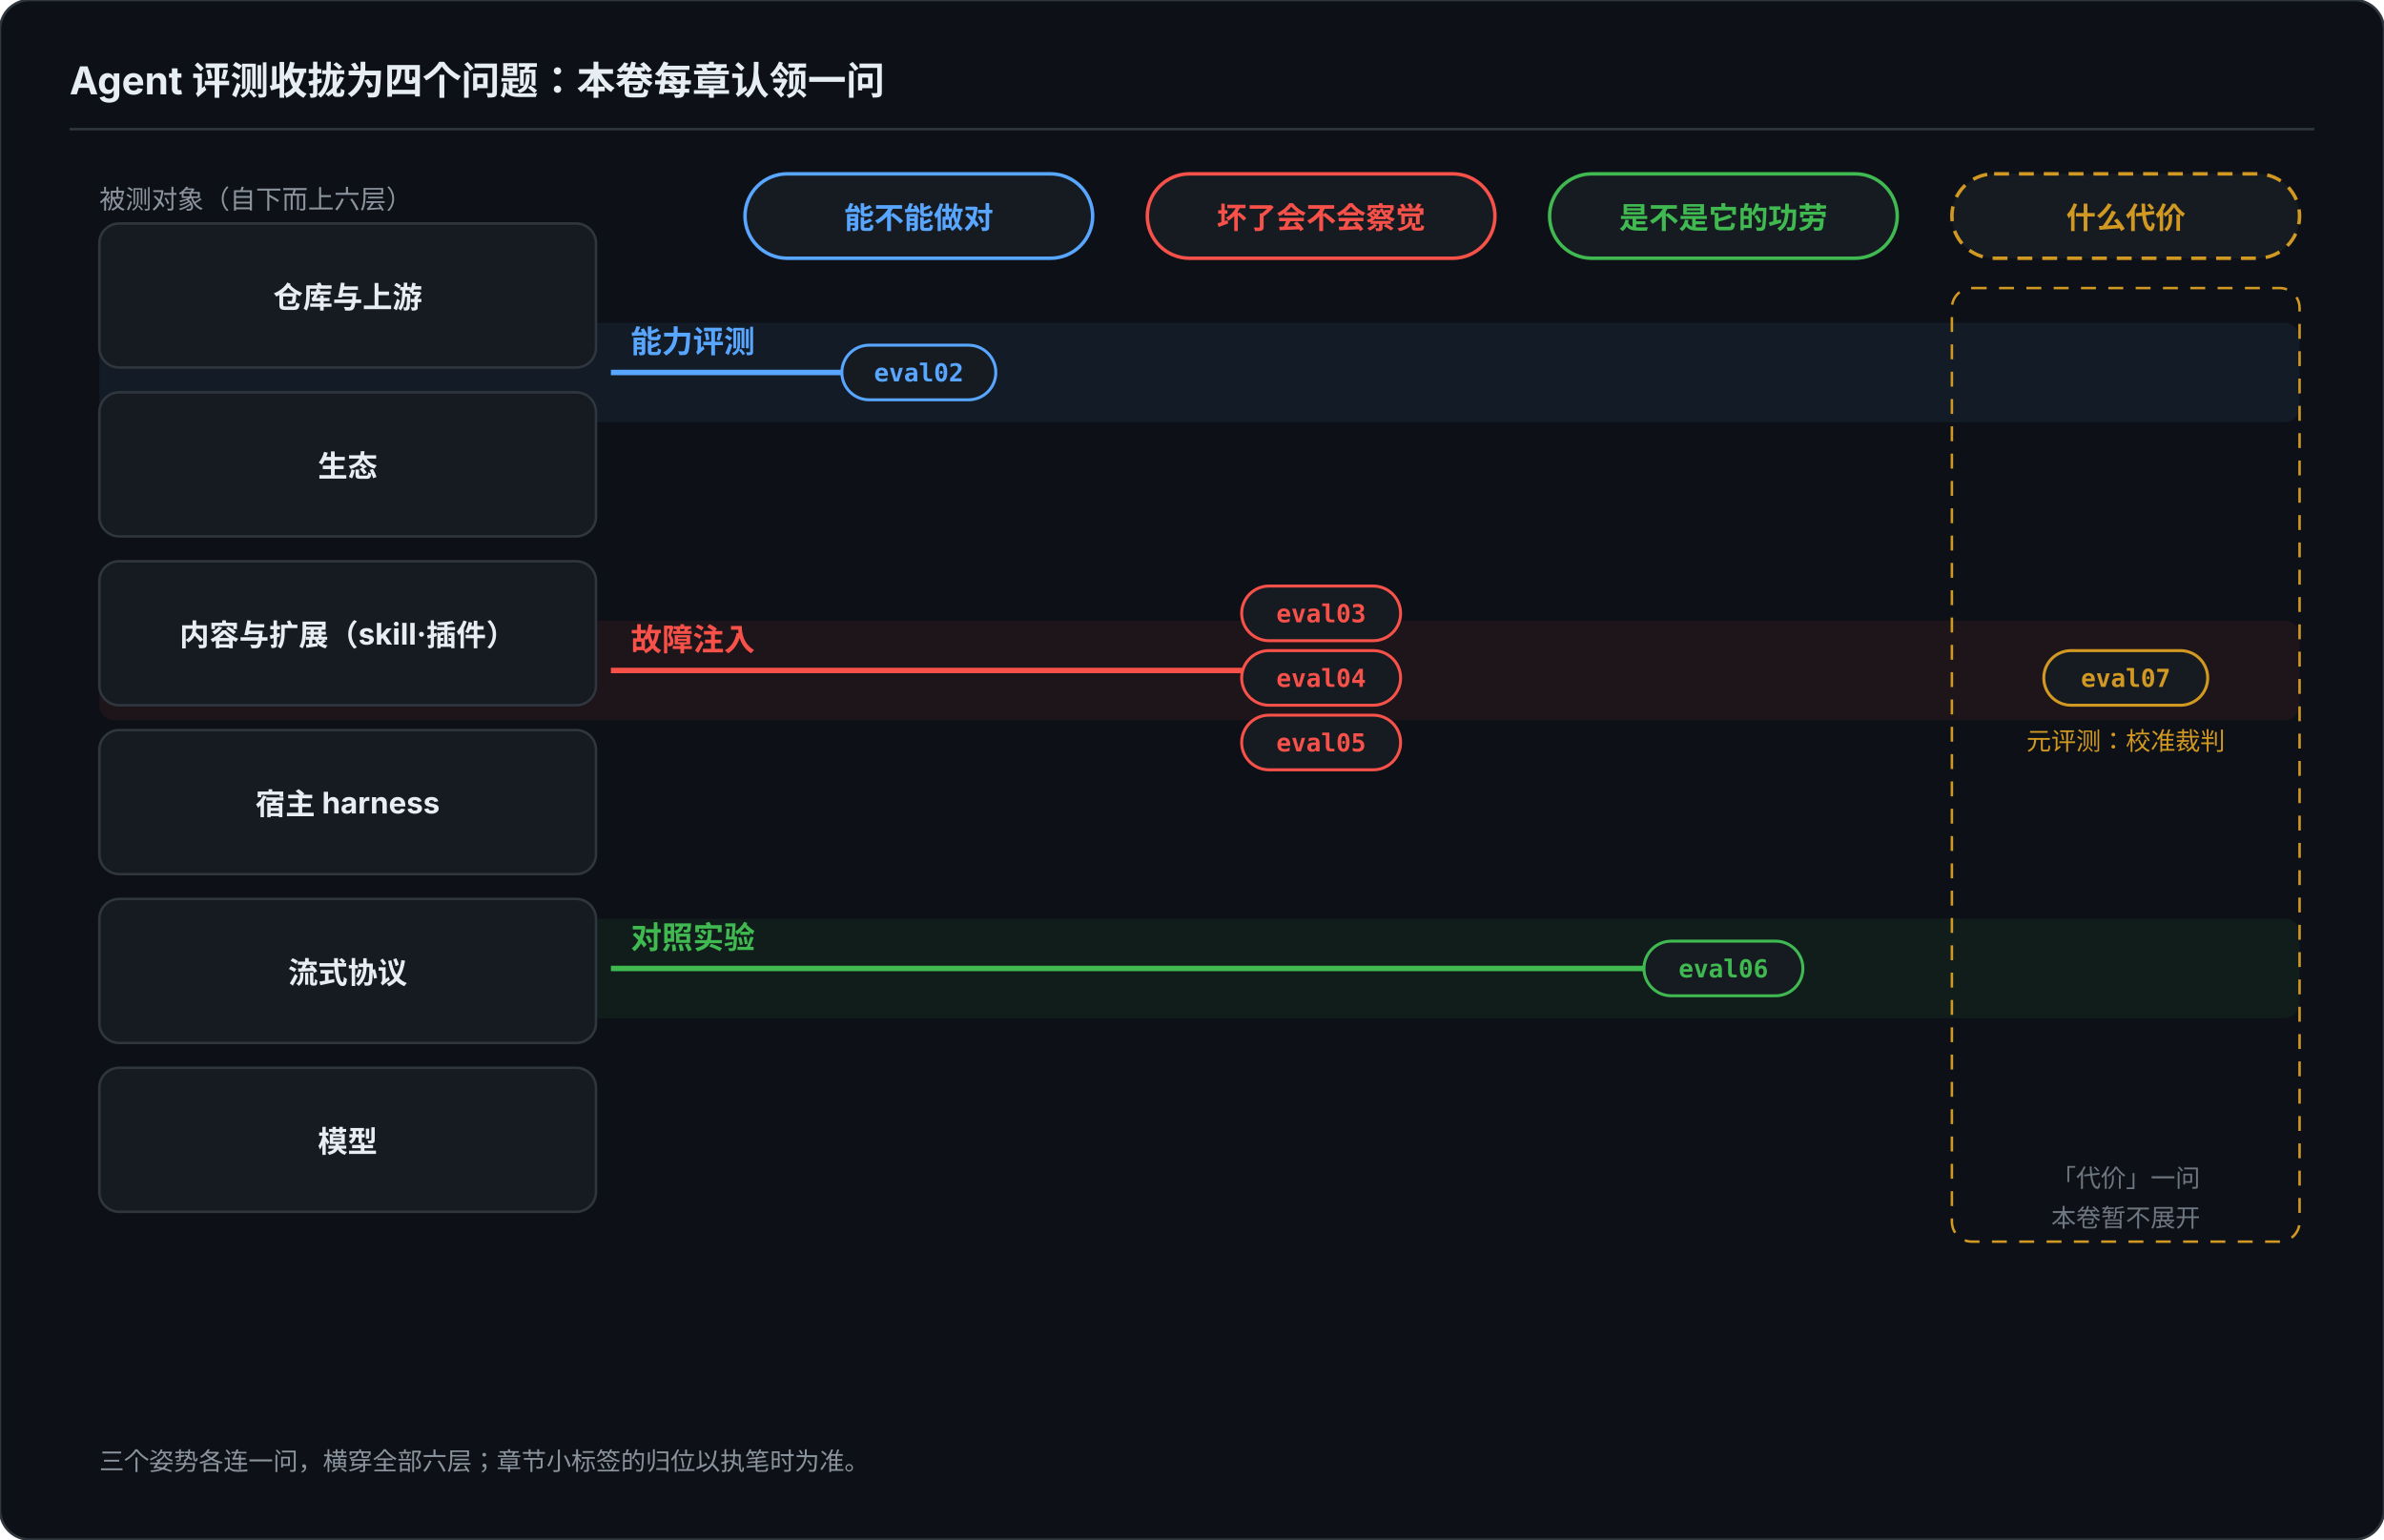
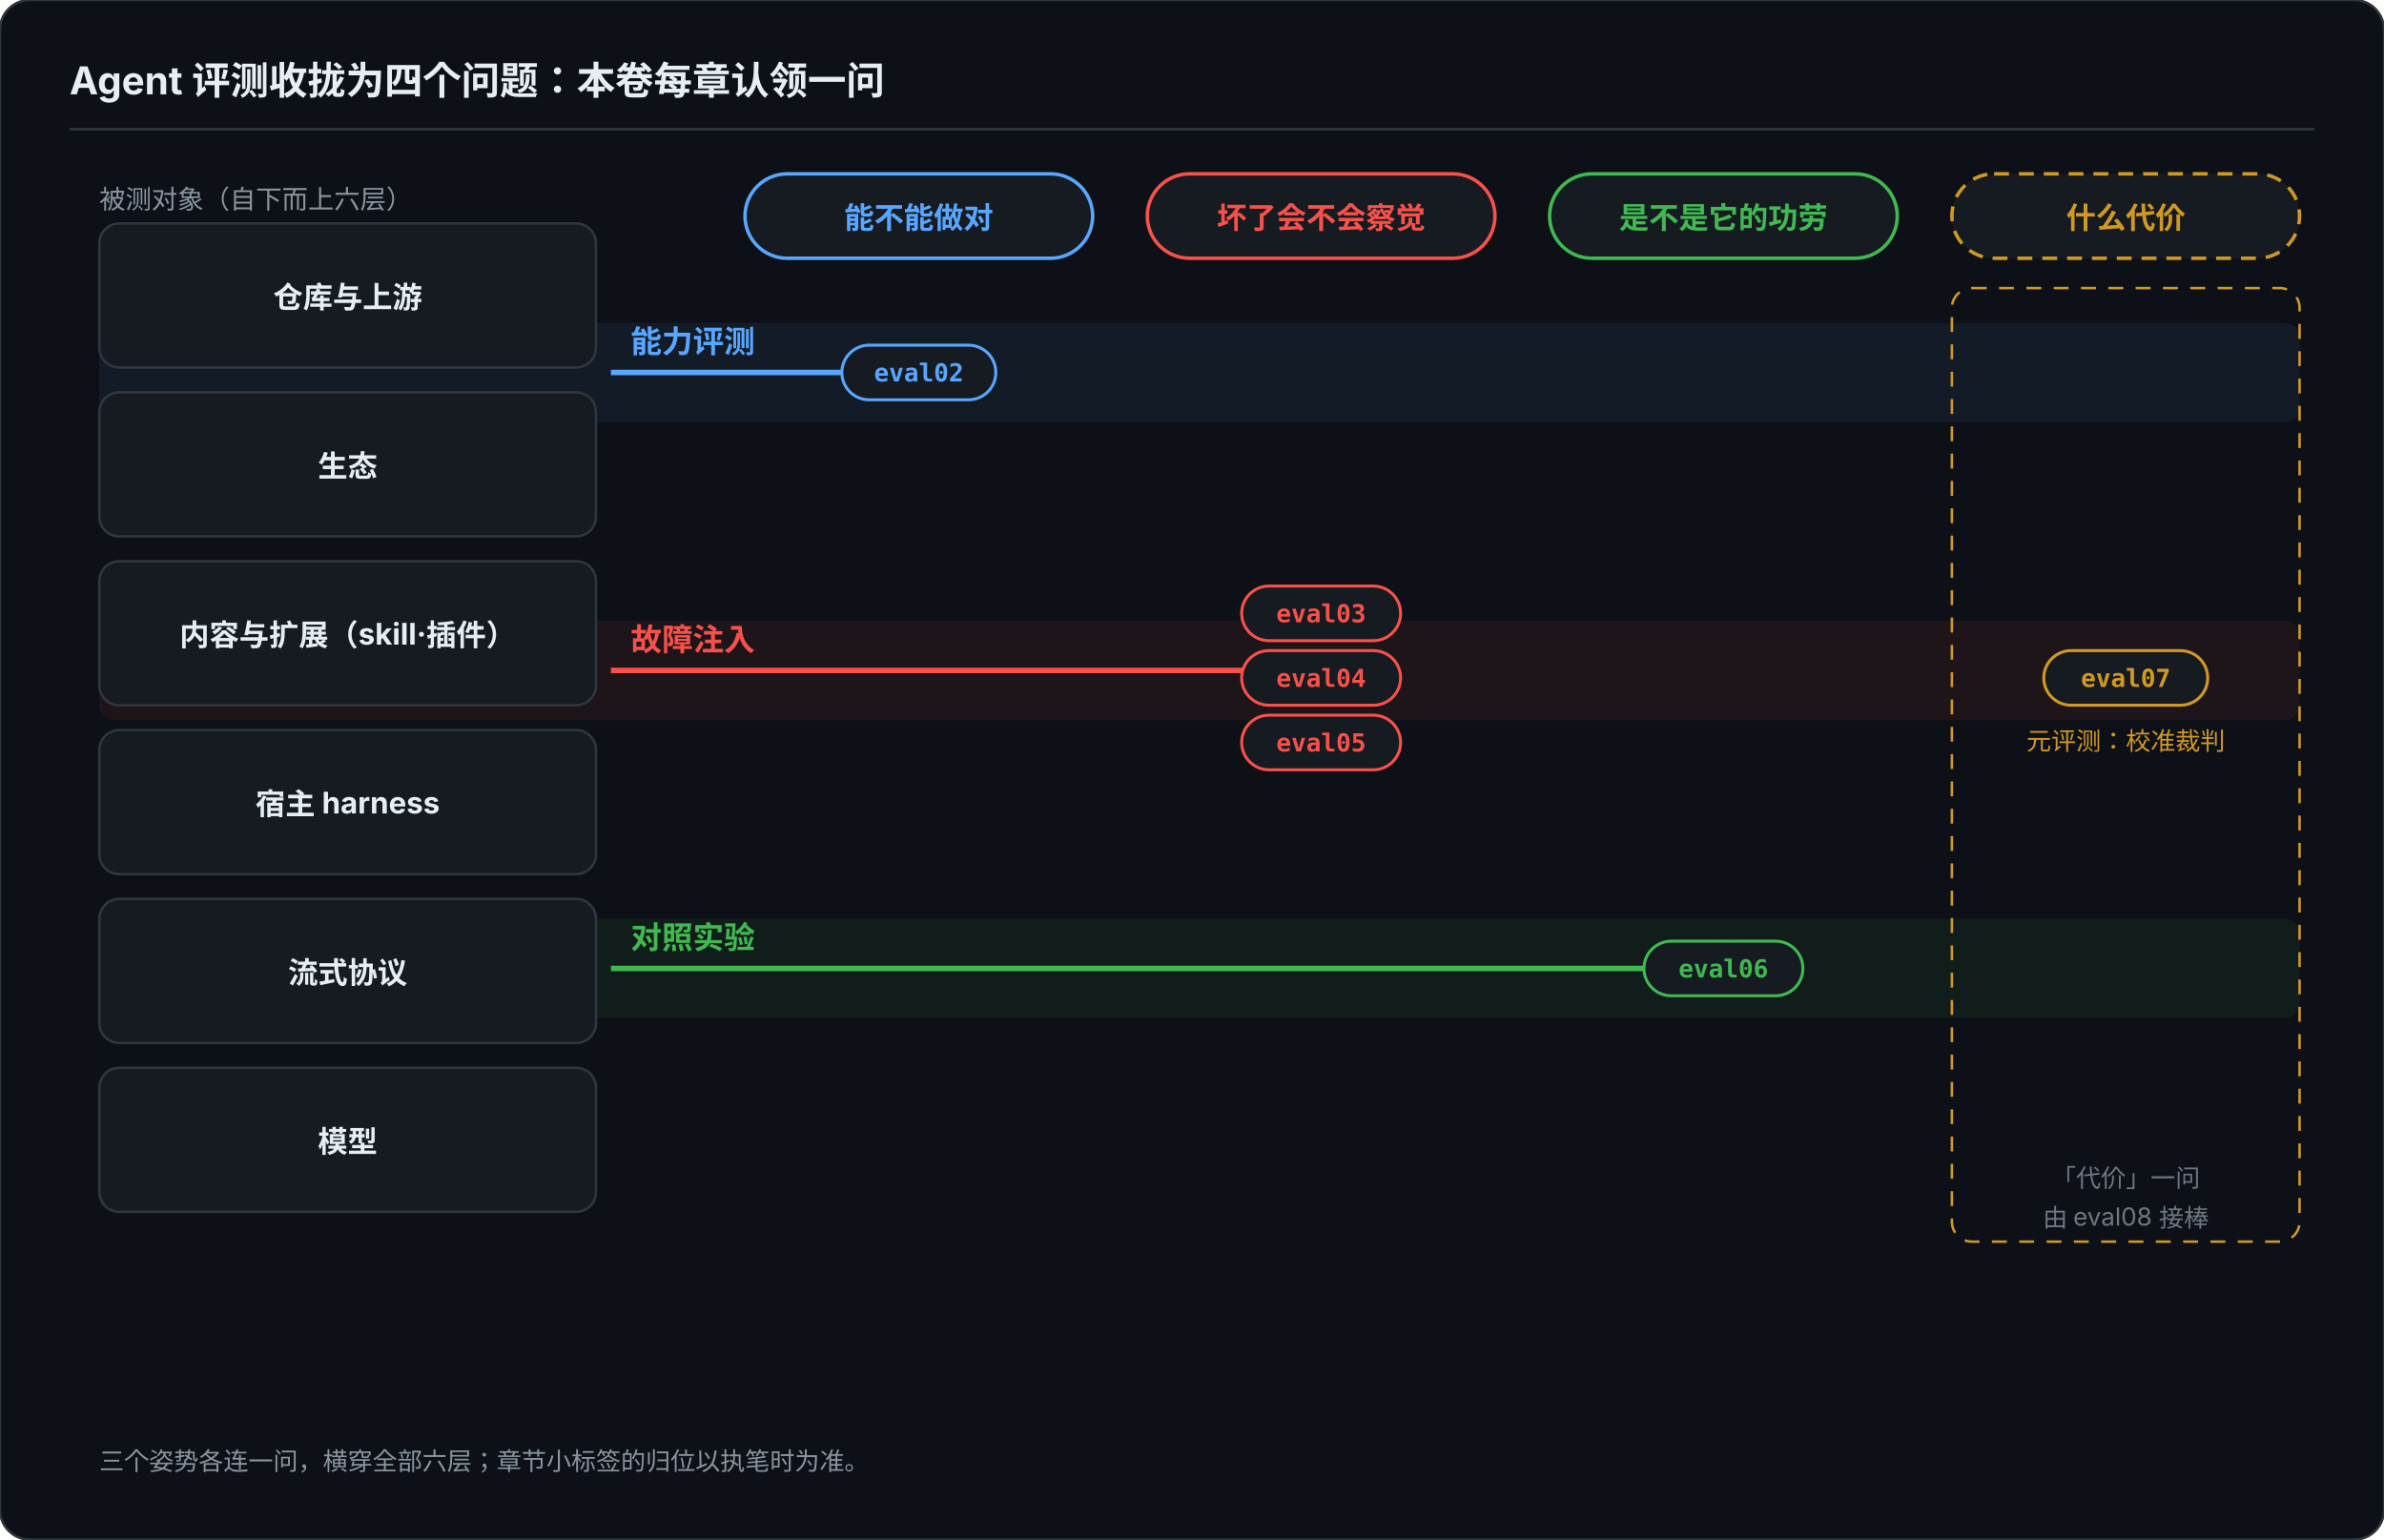
<svg xmlns="http://www.w3.org/2000/svg" width="960" height="620" viewBox="0 0 960 620">
  <defs>
    <marker id="mk-3fb950" markerWidth="9" markerHeight="9" refX="7.4" refY="4.5" orient="auto" markerUnits="userSpaceOnUse">
      <path d="M0,0 L9,4.5 L0,9 z" fill="#3fb950" />
    </marker>
    <marker id="mk-58a6ff" markerWidth="9" markerHeight="9" refX="7.4" refY="4.5" orient="auto" markerUnits="userSpaceOnUse">
      <path d="M0,0 L9,4.5 L0,9 z" fill="#58a6ff" />
    </marker>
    <marker id="mk-f85149" markerWidth="9" markerHeight="9" refX="7.4" refY="4.5" orient="auto" markerUnits="userSpaceOnUse">
      <path d="M0,0 L9,4.5 L0,9 z" fill="#f85149" />
    </marker>
  </defs>
  <rect x="0" y="0" width="960" height="620" rx="12" fill="#0d1117" stroke="#30363d" stroke-width="1" />
  <text x="28" y="38" font-size="15.5" fill="#e6edf3" font-family="-apple-system,'PingFang SC','Hiragino Sans GB','Microsoft YaHei',sans-serif" text-anchor="start" font-weight="700">Agent 评测收拢为四个问题：本卷每章认领一问</text>
  <line x1="28" y1="52" x2="932" y2="52" stroke="#30363d" stroke-width="1" />
  <rect x="40" y="130" width="886" height="40" rx="6" fill="#58a6ff" fill-opacity="0.07" stroke="none" />
  <rect x="40" y="250" width="886" height="40" rx="6" fill="#f85149" fill-opacity="0.07" stroke="none" />
  <rect x="40" y="370" width="886" height="40" rx="6" fill="#3fb950" fill-opacity="0.07" stroke="none" />
  <text x="40" y="84" font-size="10.5" fill="#8b949e" font-family="-apple-system,'PingFang SC','Hiragino Sans GB','Microsoft YaHei',sans-serif" text-anchor="start" font-weight="400">被测对象（自下而上六层）</text>
  <rect x="40" y="90" width="200" height="58" rx="8" fill="#161b22" stroke="#30363d" stroke-width="1" />
  <text x="140" y="124" font-size="12" fill="#e6edf3" font-family="-apple-system,'PingFang SC','Hiragino Sans GB','Microsoft YaHei',sans-serif" text-anchor="middle" font-weight="700">仓库与上游</text>
  <rect x="40" y="158" width="200" height="58" rx="8" fill="#161b22" stroke="#30363d" stroke-width="1" />
  <text x="140" y="192" font-size="12" fill="#e6edf3" font-family="-apple-system,'PingFang SC','Hiragino Sans GB','Microsoft YaHei',sans-serif" text-anchor="middle" font-weight="700">生态</text>
  <rect x="40" y="226" width="200" height="58" rx="8" fill="#161b22" stroke="#30363d" stroke-width="1" />
  <text x="140" y="260" font-size="12" fill="#e6edf3" font-family="-apple-system,'PingFang SC','Hiragino Sans GB','Microsoft YaHei',sans-serif" text-anchor="middle" font-weight="700">内容与扩展（skill·插件）</text>
  <rect x="40" y="294" width="200" height="58" rx="8" fill="#161b22" stroke="#30363d" stroke-width="1" />
  <text x="140" y="328" font-size="12" fill="#e6edf3" font-family="-apple-system,'PingFang SC','Hiragino Sans GB','Microsoft YaHei',sans-serif" text-anchor="middle" font-weight="700">宿主 harness</text>
  <rect x="40" y="362" width="200" height="58" rx="8" fill="#161b22" stroke="#30363d" stroke-width="1" />
  <text x="140" y="396" font-size="12" fill="#e6edf3" font-family="-apple-system,'PingFang SC','Hiragino Sans GB','Microsoft YaHei',sans-serif" text-anchor="middle" font-weight="700">流式协议</text>
  <rect x="40" y="430" width="200" height="58" rx="8" fill="#161b22" stroke="#30363d" stroke-width="1" />
  <text x="140" y="464" font-size="12" fill="#e6edf3" font-family="-apple-system,'PingFang SC','Hiragino Sans GB','Microsoft YaHei',sans-serif" text-anchor="middle" font-weight="700">模型</text>
  <rect x="300" y="70" width="140" height="34" rx="17" fill="#161b22" stroke="#58a6ff" stroke-width="1.4" />
  <text x="370" y="92" font-size="12" fill="#58a6ff" font-family="-apple-system,'PingFang SC','Hiragino Sans GB','Microsoft YaHei',sans-serif" text-anchor="middle" font-weight="700">能不能做对</text>
  <rect x="462" y="70" width="140" height="34" rx="17" fill="#161b22" stroke="#f85149" stroke-width="1.4" />
  <text x="532" y="92" font-size="12" fill="#f85149" font-family="-apple-system,'PingFang SC','Hiragino Sans GB','Microsoft YaHei',sans-serif" text-anchor="middle" font-weight="700">坏了会不会察觉</text>
  <rect x="624" y="70" width="140" height="34" rx="17" fill="#161b22" stroke="#3fb950" stroke-width="1.4" />
  <text x="694" y="92" font-size="12" fill="#3fb950" font-family="-apple-system,'PingFang SC','Hiragino Sans GB','Microsoft YaHei',sans-serif" text-anchor="middle" font-weight="700">是不是它的功劳</text>
  <rect x="786" y="70" width="140" height="34" rx="17" fill="#161b22" stroke="#d29922" stroke-width="1.4" stroke-dasharray="6 4" />
  <text x="856" y="92" font-size="12" fill="#d29922" font-family="-apple-system,'PingFang SC','Hiragino Sans GB','Microsoft YaHei',sans-serif" text-anchor="middle" font-weight="700">什么代价</text>
  <line x1="246" y1="150" x2="364" y2="150" stroke="#58a6ff" stroke-width="2.2" marker-end="url(#mk-58a6ff)" />
  <text x="254" y="142" font-size="12.5" fill="#58a6ff" font-family="-apple-system,'PingFang SC','Hiragino Sans GB','Microsoft YaHei',sans-serif" text-anchor="start" font-weight="700">能力评测</text>
  <line x1="246" y1="270" x2="526" y2="270" stroke="#f85149" stroke-width="2.2" marker-end="url(#mk-f85149)" />
  <text x="254" y="262" font-size="12.5" fill="#f85149" font-family="-apple-system,'PingFang SC','Hiragino Sans GB','Microsoft YaHei',sans-serif" text-anchor="start" font-weight="700">故障注入</text>
  <line x1="246" y1="390" x2="688" y2="390" stroke="#3fb950" stroke-width="2.2" marker-end="url(#mk-3fb950)" />
  <text x="254" y="382" font-size="12.5" fill="#3fb950" font-family="-apple-system,'PingFang SC','Hiragino Sans GB','Microsoft YaHei',sans-serif" text-anchor="start" font-weight="700">对照实验</text>
  <rect x="339" y="139" width="62" height="22" rx="11.0" fill="#161b22" stroke="#58a6ff" stroke-width="1.2" />
  <text x="370.0" y="153.6" font-size="10" fill="#58a6ff" font-family="ui-monospace,'SF Mono',Menlo,Consolas,monospace" text-anchor="middle" font-weight="700">eval02</text>
  <rect x="500" y="236" width="64" height="22" rx="11.0" fill="#161b22" stroke="#f85149" stroke-width="1.2" />
  <text x="532.0" y="250.6" font-size="10" fill="#f85149" font-family="ui-monospace,'SF Mono',Menlo,Consolas,monospace" text-anchor="middle" font-weight="700">eval03</text>
  <rect x="500" y="262" width="64" height="22" rx="11.0" fill="#161b22" stroke="#f85149" stroke-width="1.2" />
  <text x="532.0" y="276.6" font-size="10" fill="#f85149" font-family="ui-monospace,'SF Mono',Menlo,Consolas,monospace" text-anchor="middle" font-weight="700">eval04</text>
  <rect x="500" y="288" width="64" height="22" rx="11.0" fill="#161b22" stroke="#f85149" stroke-width="1.2" />
  <text x="532.0" y="302.6" font-size="10" fill="#f85149" font-family="ui-monospace,'SF Mono',Menlo,Consolas,monospace" text-anchor="middle" font-weight="700">eval05</text>
  <rect x="662" y="379" width="64" height="22" rx="11.0" fill="#161b22" stroke="#3fb950" stroke-width="1.2" />
  <text x="694.0" y="393.6" font-size="10" fill="#3fb950" font-family="ui-monospace,'SF Mono',Menlo,Consolas,monospace" text-anchor="middle" font-weight="700">eval06</text>
  <rect x="786" y="116" width="140" height="384" rx="8" fill="none" stroke="#d29922" stroke-width="1" stroke-dasharray="6 5" />
  <rect x="823" y="262" width="66" height="22" rx="11.0" fill="#161b22" stroke="#d29922" stroke-width="1.2" />
  <text x="856.0" y="276.6" font-size="10" fill="#d29922" font-family="ui-monospace,'SF Mono',Menlo,Consolas,monospace" text-anchor="middle" font-weight="700">eval07</text>
  <text x="856" y="302" font-size="10" fill="#d29922" font-family="-apple-system,'PingFang SC','Hiragino Sans GB','Microsoft YaHei',sans-serif" text-anchor="middle" font-weight="400">元评测：校准裁判</text>
  <text x="856" y="478" font-size="10" fill="#6e7681" font-family="-apple-system,'PingFang SC','Hiragino Sans GB','Microsoft YaHei',sans-serif" text-anchor="middle" font-weight="400">「代价」一问</text>
-   <text x="856" y="494" font-size="10" fill="#6e7681" font-family="-apple-system,'PingFang SC','Hiragino Sans GB','Microsoft YaHei',sans-serif" text-anchor="middle" font-weight="400">本卷暂不展开</text>
+   <text x="856" y="494" font-size="10" fill="#6e7681" font-family="-apple-system,'PingFang SC','Hiragino Sans GB','Microsoft YaHei',sans-serif" text-anchor="middle" font-weight="400">由 eval08 接棒</text>
  <text x="40" y="592" font-size="10" fill="#8b949e" font-family="-apple-system,'PingFang SC','Hiragino Sans GB','Microsoft YaHei',sans-serif" text-anchor="start" font-weight="400">三个姿势各连一问，横穿全部六层；章节小标签的归位以执笔时为准。</text>
</svg>
